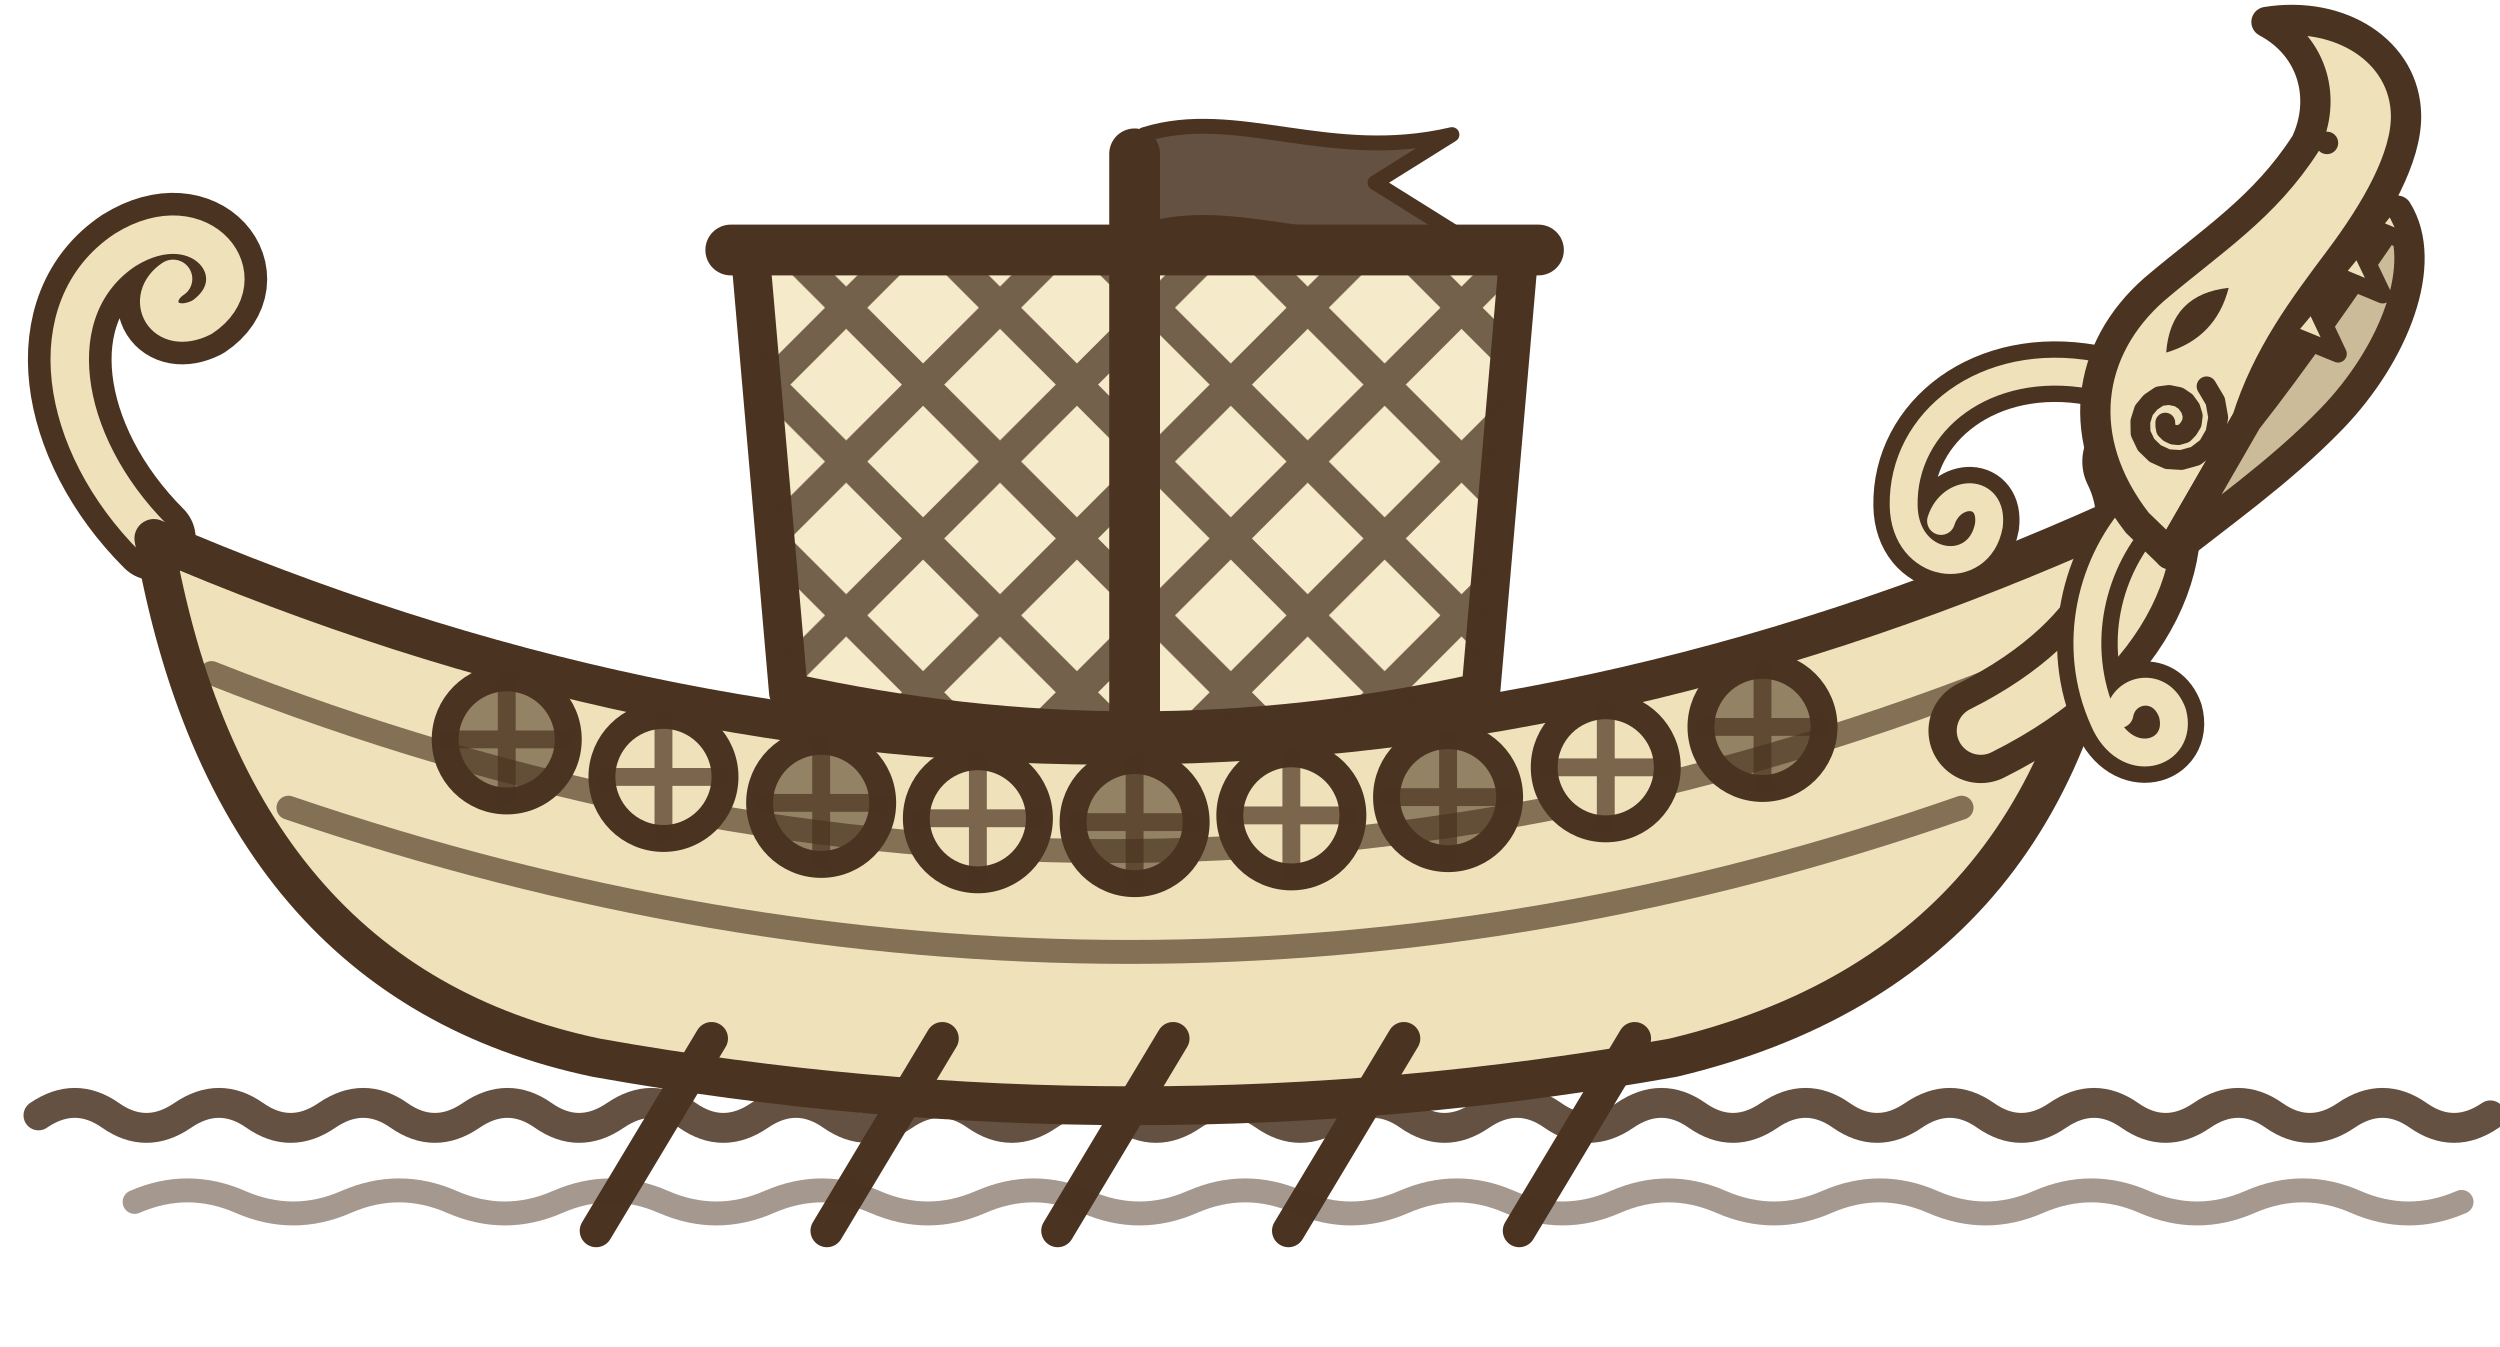
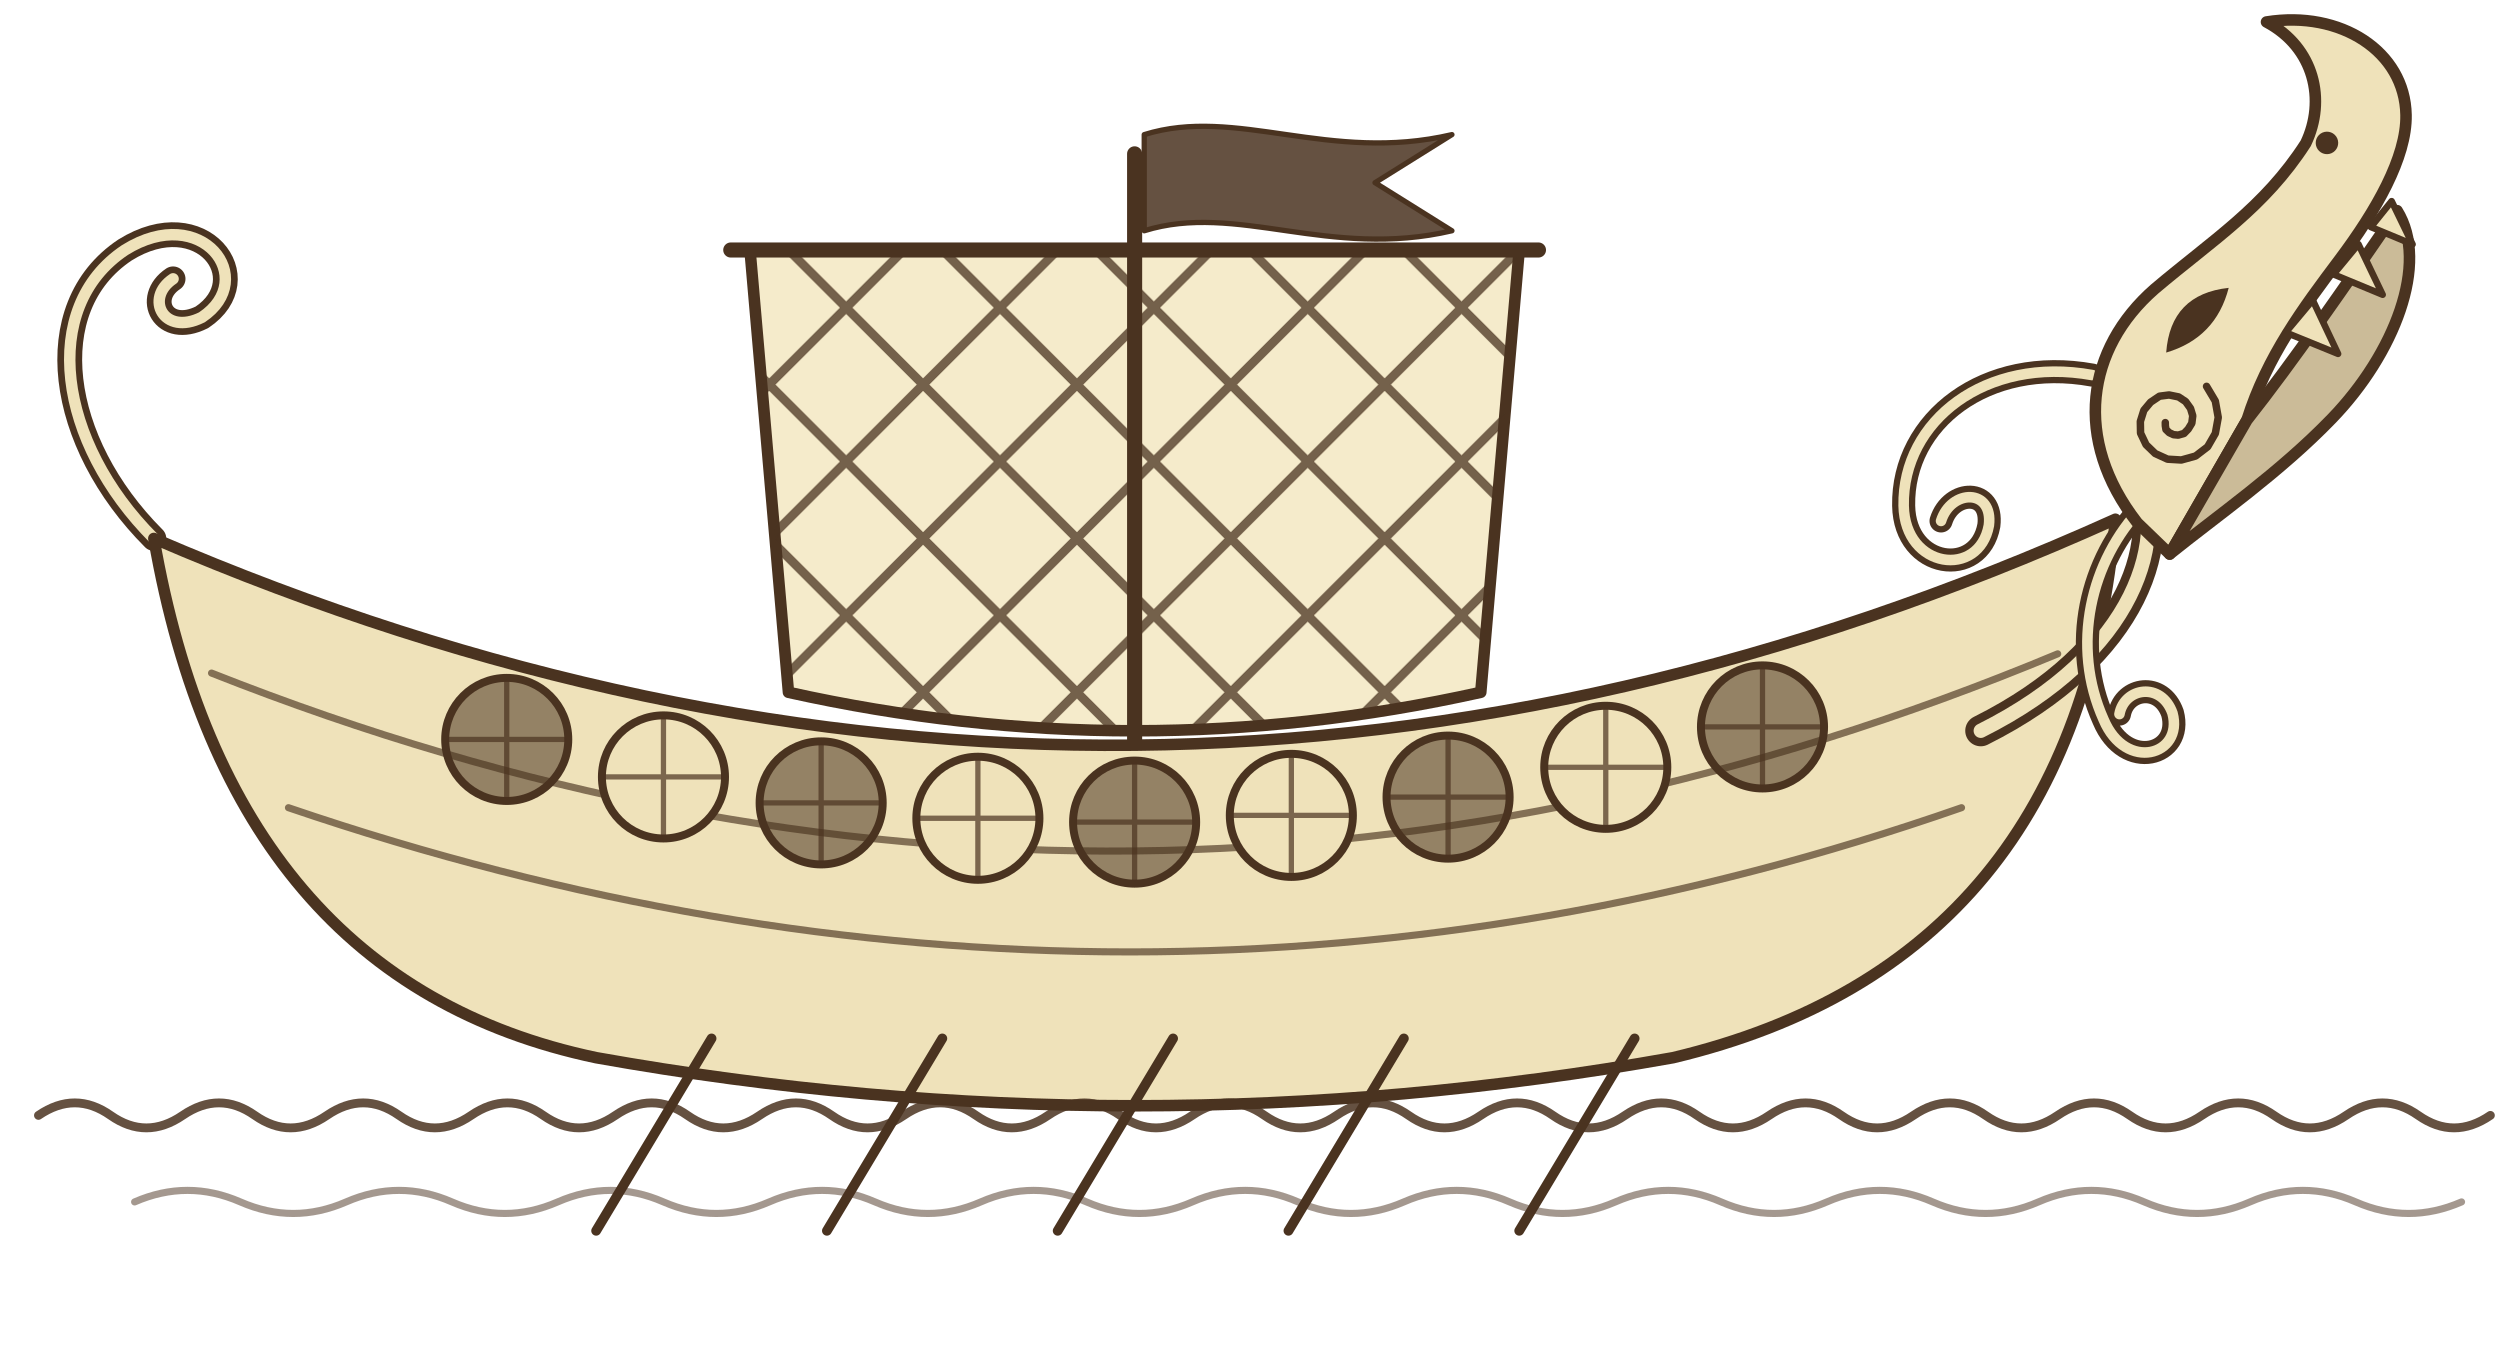
<svg xmlns="http://www.w3.org/2000/svg" viewBox="0 0 260 140">
+   <style>*{vector-effect:non-scaling-stroke}</style>
  <clipPath id="sl">
    <path d="M78 26H158L154 72Q118 80 82 72Z" />
  </clipPath>
  <pattern id="dm" width="16" height="16" patternUnits="userSpaceOnUse">
-     <path d="M8 0L16 8L8 16L0 8Z" fill="none" stroke="#4A3320" stroke-width="3.11" stroke-opacity=".75" />
+     <path d="M8 0L16 8L8 16L0 8Z" fill="none" stroke="#4A3320" stroke-width="0.92" stroke-opacity=".75" />
  </pattern>
-   <path d="M16 56C6 46 4 32 13 26C21 21 27 29 21 33C17 35 15 31 18 29" fill="none" stroke="#4A3320" stroke-width="8.70" stroke-linecap="round" stroke-linejoin="round" />
-   <path d="M16 56C6 46 4 32 13 26C21 21 27 29 21 33C17 35 15 31 18 29" fill="none" stroke="#EFE2BA" stroke-width="4.00" stroke-linecap="round" stroke-linejoin="round" />
-   <path d="M78 26H158L154 72Q118 80 82 72Z" fill="#F5EBCB" stroke="#4A3320" stroke-width="4.04" stroke-linejoin="round" stroke-linecap="round" />
+   <path d="M16 56C6 46 4 32 13 26C21 21 27 29 21 33C17 35 15 31 18 29" fill="none" stroke="#4A3320" stroke-width="2.58" stroke-linecap="round" stroke-linejoin="round" />
+   <path d="M16 56C6 46 4 32 13 26C21 21 27 29 21 33C17 35 15 31 18 29" fill="none" stroke="#EFE2BA" stroke-width="1.19" stroke-linecap="round" stroke-linejoin="round" />
+   <path d="M78 26H158L154 72Q118 80 82 72Z" fill="#F5EBCB" stroke="#4A3320" stroke-width="1.20" stroke-linejoin="round" stroke-linecap="round" />
  <path d="M78 26H158L154 72Q118 80 82 72Z" fill="url(#dm)" clip-path="url(#sl)" />
-   <path d="M76 26H160" fill="none" stroke="#4A3320" stroke-width="5.28" stroke-linecap="round" stroke-linejoin="round" />
-   <path d="M118 84V16" fill="none" stroke="#4A3320" stroke-width="5.28" stroke-linecap="round" stroke-linejoin="round" />
-   <path d="M119 14C128.6 11 138.2 17 151 14L143 19L151 24C138.2 27 128.6 21 119 24Z" fill="#4A3320" fill-opacity=".85" stroke="#4A3320" stroke-width="1.55" stroke-linejoin="round" />
-   <path d="M16 56Q118 100 220 54Q216 100 174 110Q118 120 62 110Q24 102 16 56Z" fill="#EFE2BA" stroke="#4A3320" stroke-width="4.04" stroke-linejoin="round" stroke-linecap="round" />
-   <path d="M22 70Q118 108 214 68M30 84Q118 114 204 84" fill="none" stroke="#4A3320" stroke-width="2.49" stroke-linecap="round" stroke-linejoin="round" stroke-opacity=".65" />
-   <circle cx="52.7" cy="76.9" r="6.4" fill="#4A3320" fill-opacity="0.55" stroke="#4A3320" stroke-width="2.80" />
-   <path d="M46.7 76.9H58.7M52.7 70.9V82.9" fill="none" stroke="#4A3320" stroke-width="1.86" stroke-linecap="round" stroke-linejoin="round" stroke-opacity=".7" />
-   <circle cx="69" cy="80.8" r="6.4" fill="#EFE2BA" fill-opacity="1" stroke="#4A3320" stroke-width="2.80" />
-   <path d="M63 80.8H75M69 74.8V86.8" fill="none" stroke="#4A3320" stroke-width="1.86" stroke-linecap="round" stroke-linejoin="round" stroke-opacity=".7" />
-   <circle cx="85.4" cy="83.5" r="6.4" fill="#4A3320" fill-opacity="0.55" stroke="#4A3320" stroke-width="2.80" />
-   <path d="M79.4 83.5H91.4M85.4 77.5V89.5" fill="none" stroke="#4A3320" stroke-width="1.86" stroke-linecap="round" stroke-linejoin="round" stroke-opacity=".7" />
-   <circle cx="101.7" cy="85.1" r="6.4" fill="#EFE2BA" fill-opacity="1" stroke="#4A3320" stroke-width="2.80" />
-   <path d="M95.7 85.1H107.7M101.7 79.1V91.1" fill="none" stroke="#4A3320" stroke-width="1.86" stroke-linecap="round" stroke-linejoin="round" stroke-opacity=".7" />
-   <circle cx="118" cy="85.5" r="6.4" fill="#4A3320" fill-opacity="0.55" stroke="#4A3320" stroke-width="2.80" />
-   <path d="M112 85.5H124M118 79.5V91.5" fill="none" stroke="#4A3320" stroke-width="1.86" stroke-linecap="round" stroke-linejoin="round" stroke-opacity=".7" />
-   <circle cx="134.3" cy="84.8" r="6.4" fill="#EFE2BA" fill-opacity="1" stroke="#4A3320" stroke-width="2.80" />
-   <path d="M128.3 84.8H140.3M134.3 78.8V90.8" fill="none" stroke="#4A3320" stroke-width="1.86" stroke-linecap="round" stroke-linejoin="round" stroke-opacity=".7" />
-   <circle cx="150.6" cy="82.9" r="6.4" fill="#4A3320" fill-opacity="0.55" stroke="#4A3320" stroke-width="2.80" />
-   <path d="M144.6 82.9H156.6M150.6 76.9V88.9" fill="none" stroke="#4A3320" stroke-width="1.86" stroke-linecap="round" stroke-linejoin="round" stroke-opacity=".7" />
-   <circle cx="167" cy="79.8" r="6.4" fill="#EFE2BA" fill-opacity="1" stroke="#4A3320" stroke-width="2.80" />
-   <path d="M161 79.8H173M167 73.8V85.8" fill="none" stroke="#4A3320" stroke-width="1.86" stroke-linecap="round" stroke-linejoin="round" stroke-opacity=".7" />
-   <circle cx="183.3" cy="75.6" r="6.4" fill="#4A3320" fill-opacity="0.55" stroke="#4A3320" stroke-width="2.80" />
-   <path d="M177.3 75.6H189.3M183.3 69.6V81.6" fill="none" stroke="#4A3320" stroke-width="1.86" stroke-linecap="round" stroke-linejoin="round" stroke-opacity=".7" />
-   <path d="M206 76C222 68 226 56 222 48" fill="none" stroke="#4A3320" stroke-width="10.88" stroke-linecap="round" stroke-linejoin="round" />
-   <path d="M206 76C222 68 226 56 222 48" fill="none" stroke="#EFE2BA" stroke-width="5.00" stroke-linecap="round" stroke-linejoin="round" />
+   <path d="M76 26H160" fill="none" stroke="#4A3320" stroke-width="1.57" stroke-linecap="round" stroke-linejoin="round" />
+   <path d="M118 84V16" fill="none" stroke="#4A3320" stroke-width="1.57" stroke-linecap="round" stroke-linejoin="round" />
+   <path d="M119 14C128.6 11 138.2 17 151 14L143 19L151 24C138.2 27 128.6 21 119 24Z" fill="#4A3320" fill-opacity=".85" stroke="#4A3320" stroke-width="0.55" stroke-linejoin="round" />
+   <path d="M16 56Q118 100 220 54Q216 100 174 110Q118 120 62 110Q24 102 16 56Z" fill="#EFE2BA" stroke="#4A3320" stroke-width="1.20" stroke-linejoin="round" stroke-linecap="round" />
+   <path d="M22 70Q118 108 214 68M30 84Q118 114 204 84" fill="none" stroke="#4A3320" stroke-width="0.74" stroke-linecap="round" stroke-linejoin="round" stroke-opacity=".65" />
+   <circle cx="52.7" cy="76.9" r="6.4" fill="#4A3320" fill-opacity="0.55" stroke="#4A3320" stroke-width="0.83" />
+   <path d="M46.7 76.9H58.7M52.7 70.9V82.9" fill="none" stroke="#4A3320" stroke-width="0.55" stroke-linecap="round" stroke-linejoin="round" stroke-opacity=".7" />
+   <circle cx="69" cy="80.8" r="6.4" fill="#EFE2BA" fill-opacity="1" stroke="#4A3320" stroke-width="0.83" />
+   <path d="M63 80.8H75M69 74.8V86.8" fill="none" stroke="#4A3320" stroke-width="0.55" stroke-linecap="round" stroke-linejoin="round" stroke-opacity=".7" />
+   <circle cx="85.4" cy="83.5" r="6.4" fill="#4A3320" fill-opacity="0.55" stroke="#4A3320" stroke-width="0.83" />
+   <path d="M79.4 83.5H91.4M85.4 77.5V89.5" fill="none" stroke="#4A3320" stroke-width="0.55" stroke-linecap="round" stroke-linejoin="round" stroke-opacity=".7" />
+   <circle cx="101.7" cy="85.1" r="6.4" fill="#EFE2BA" fill-opacity="1" stroke="#4A3320" stroke-width="0.83" />
+   <path d="M95.7 85.1H107.7M101.7 79.1V91.1" fill="none" stroke="#4A3320" stroke-width="0.55" stroke-linecap="round" stroke-linejoin="round" stroke-opacity=".7" />
+   <circle cx="118" cy="85.5" r="6.4" fill="#4A3320" fill-opacity="0.55" stroke="#4A3320" stroke-width="0.83" />
+   <path d="M112 85.5H124M118 79.5V91.5" fill="none" stroke="#4A3320" stroke-width="0.55" stroke-linecap="round" stroke-linejoin="round" stroke-opacity=".7" />
+   <circle cx="134.3" cy="84.8" r="6.4" fill="#EFE2BA" fill-opacity="1" stroke="#4A3320" stroke-width="0.83" />
+   <path d="M128.3 84.8H140.3M134.3 78.8V90.8" fill="none" stroke="#4A3320" stroke-width="0.55" stroke-linecap="round" stroke-linejoin="round" stroke-opacity=".7" />
+   <circle cx="150.6" cy="82.9" r="6.4" fill="#4A3320" fill-opacity="0.55" stroke="#4A3320" stroke-width="0.83" />
+   <path d="M144.6 82.9H156.6M150.6 76.9V88.9" fill="none" stroke="#4A3320" stroke-width="0.55" stroke-linecap="round" stroke-linejoin="round" stroke-opacity=".7" />
+   <circle cx="167" cy="79.8" r="6.4" fill="#EFE2BA" fill-opacity="1" stroke="#4A3320" stroke-width="0.83" />
+   <path d="M161 79.8H173M167 73.8V85.8" fill="none" stroke="#4A3320" stroke-width="0.55" stroke-linecap="round" stroke-linejoin="round" stroke-opacity=".7" />
+   <circle cx="183.3" cy="75.6" r="6.4" fill="#4A3320" fill-opacity="0.55" stroke="#4A3320" stroke-width="0.83" />
+   <path d="M177.3 75.6H189.3M183.3 69.6V81.6" fill="none" stroke="#4A3320" stroke-width="0.55" stroke-linecap="round" stroke-linejoin="round" stroke-opacity=".7" />
+   <path d="M206 76C222 68 226 56 222 48" fill="none" stroke="#4A3320" stroke-width="3.23" stroke-linecap="round" stroke-linejoin="round" />
+   <path d="M206 76C222 68 226 56 222 48" fill="none" stroke="#EFE2BA" stroke-width="1.49" stroke-linecap="round" stroke-linejoin="round" />
  <g transform="translate(220 50) rotate(-46) scale(0.78)">
-     <path d="M8 -12C0 -24 -14 -26 -22 -18C-28 -12 -22 -4 -16 -8C-12 -11 -16 -15 -20 -13" fill="none" stroke="#4A3320" stroke-width="8.08" stroke-linecap="round" stroke-linejoin="round" />
-     <path d="M8 -12C0 -24 -14 -26 -22 -18C-28 -12 -22 -4 -16 -8C-12 -11 -16 -15 -20 -13" fill="none" stroke="#EFE2BA" stroke-width="3.72" stroke-linecap="round" stroke-linejoin="round" />
-     <path d="M0 5C-10 5 -20 11 -24 21C-27 28 -20 32 -17 27C-15 23 -19 20 -22 22" fill="none" stroke="#4A3320" stroke-width="8.08" stroke-linecap="round" stroke-linejoin="round" />
-     <path d="M0 5C-10 5 -20 11 -24 21C-27 28 -20 32 -17 27C-15 23 -19 20 -22 22" fill="none" stroke="#EFE2BA" stroke-width="3.72" stroke-linecap="round" stroke-linejoin="round" />
-     <path d="M-2 6C0 -8 10 -15 22 -14C32 -13 40 -11 50 -13C56 -15 60 -21 58 -28C66 -22 68 -12 62 -6C58 -2 50 0 42 1C34 2 26 3 18 7L-2 12Z" fill="#EFE2BA" stroke="#4A3320" stroke-width="4.04" stroke-linejoin="round" stroke-linecap="round" />
-     <path d="M18 7C28 6 40 4 52 2C50 10 38 15 26 15C16 15 6 13 -2 12Z" fill="#EFE2BA" stroke="#4A3320" stroke-width="4.04" stroke-linejoin="round" stroke-linecap="round" />
+     <path d="M8 -12C0 -24 -14 -26 -22 -18C-28 -12 -22 -4 -16 -8C-12 -11 -16 -15 -20 -13" fill="none" stroke="#4A3320" stroke-width="2.40" stroke-linecap="round" stroke-linejoin="round" />
+     <path d="M8 -12C0 -24 -14 -26 -22 -18C-28 -12 -22 -4 -16 -8C-12 -11 -16 -15 -20 -13" fill="none" stroke="#EFE2BA" stroke-width="1.10" stroke-linecap="round" stroke-linejoin="round" />
+     <path d="M0 5C-10 5 -20 11 -24 21C-27 28 -20 32 -17 27C-15 23 -19 20 -22 22" fill="none" stroke="#4A3320" stroke-width="2.40" stroke-linecap="round" stroke-linejoin="round" />
+     <path d="M0 5C-10 5 -20 11 -24 21C-27 28 -20 32 -17 27C-15 23 -19 20 -22 22" fill="none" stroke="#EFE2BA" stroke-width="1.10" stroke-linecap="round" stroke-linejoin="round" />
+     <path d="M-2 6C0 -8 10 -15 22 -14C32 -13 40 -11 50 -13C56 -15 60 -21 58 -28C66 -22 68 -12 62 -6C58 -2 50 0 42 1C34 2 26 3 18 7L-2 12Z" fill="#EFE2BA" stroke="#4A3320" stroke-width="1.20" stroke-linejoin="round" stroke-linecap="round" />
+     <path d="M18 7C28 6 40 4 52 2C50 10 38 15 26 15C16 15 6 13 -2 12Z" fill="#EFE2BA" stroke="#4A3320" stroke-width="1.20" stroke-linejoin="round" stroke-linecap="round" />
    <path d="M18 7C28 6 40 4 52 2C50 10 38 15 26 15C16 15 6 13 -2 12Z" fill="#4A3320" fill-opacity=".22" />
-     <g fill="#EFE2BA" stroke="#4A3320" stroke-width="2.33" stroke-linejoin="round">
+     <g fill="#EFE2BA" stroke="#4A3320" stroke-width="0.69" stroke-linejoin="round">
      <path d="M30 2.6l2.8 7l2.8-7.4Z" />
      <path d="M40 1.8l2.6 6.6l2.6-7Z" />
      <path d="M48 1l2.2 5.6l2.2-6Z" />
    </g>
    <path d="M17 -7Q23 -12 29 -7Q23 -3.6 17 -7Z" fill="#4A3320" />
    <circle cx="52" cy="-11" r="1.5" fill="#4A3320" />
-     <path d="M17.5 0L16.9 2.2L15.6 4L13.8 5.2L11.8 5.7L9.8 5.4L8.1 4.4L6.9 3L6.3 1.3L6.3 -0.4L6.9 -2L8 -3.1L9.4 -3.8L10.8 -3.9L12.2 -3.6L13.2 -2.8L13.9 -1.7L14.1 -0.6L13.9 0.5L13.4 1.4L12.6 2L11.7 2.2L10.9 2.2L10.2 1.8L9.8 1.3L9.6 0.7L9.6 0.1L9.9 -0.3L10.2 -0.6" fill="none" stroke="#4A3320" stroke-width="2.64" stroke-linecap="round" stroke-linejoin="round" />
+     <path d="M17.5 0L16.9 2.2L15.6 4L13.8 5.2L11.8 5.7L9.8 5.4L8.1 4.4L6.9 3L6.3 1.3L6.3 -0.4L6.9 -2L8 -3.1L9.4 -3.8L10.8 -3.9L12.2 -3.6L13.2 -2.8L13.9 -1.7L14.1 -0.6L13.9 0.5L13.4 1.4L12.6 2L11.7 2.2L10.9 2.2L10.2 1.8L9.8 1.3L9.6 0.7L9.6 0.1L9.9 -0.3L10.2 -0.6" fill="none" stroke="#4A3320" stroke-width="0.78" stroke-linecap="round" stroke-linejoin="round" />
  </g>
-   <path d="M74 108L62 128" fill="none" stroke="#4A3320" stroke-width="3.42" stroke-linecap="round" stroke-linejoin="round" />
-   <path d="M98 108L86 128" fill="none" stroke="#4A3320" stroke-width="3.42" stroke-linecap="round" stroke-linejoin="round" />
-   <path d="M122 108L110 128" fill="none" stroke="#4A3320" stroke-width="3.42" stroke-linecap="round" stroke-linejoin="round" />
-   <path d="M146 108L134 128" fill="none" stroke="#4A3320" stroke-width="3.42" stroke-linecap="round" stroke-linejoin="round" />
-   <path d="M170 108L158 128" fill="none" stroke="#4A3320" stroke-width="3.42" stroke-linecap="round" stroke-linejoin="round" />
-   <path d="M4 116 q3.8 -2.6 7.5 0 t7.5 0 q3.8 -2.6 7.5 0 t7.5 0 q3.8 -2.6 7.5 0 t7.5 0 q3.8 -2.6 7.5 0 t7.5 0 q3.8 -2.6 7.5 0 t7.5 0 q3.8 -2.6 7.5 0 t7.5 0 q3.8 -2.6 7.5 0 t7.5 0 q3.8 -2.6 7.5 0 t7.5 0 q3.8 -2.6 7.5 0 t7.5 0 q3.8 -2.6 7.5 0 t7.5 0 q3.8 -2.6 7.5 0 t7.5 0 q3.8 -2.6 7.5 0 t7.5 0 q3.8 -2.6 7.5 0 t7.5 0 q3.8 -2.6 7.5 0 t7.5 0 q3.8 -2.6 7.5 0 t7.5 0 q3.8 -2.6 7.5 0 t7.5 0 q3.8 -2.6 7.5 0 t7.5 0" fill="none" stroke="#4A3320" stroke-width="3.11" stroke-linecap="round" stroke-linejoin="round" stroke-opacity=".85" />
-   <path d="M14 125 q5.5 -2.4 11 0 t11 0 q5.5 -2.4 11 0 t11 0 q5.5 -2.4 11 0 t11 0 q5.5 -2.4 11 0 t11 0 q5.5 -2.4 11 0 t11 0 q5.5 -2.4 11 0 t11 0 q5.5 -2.4 11 0 t11 0 q5.5 -2.4 11 0 t11 0 q5.5 -2.4 11 0 t11 0 q5.5 -2.4 11 0 t11 0 q5.5 -2.4 11 0 t11 0" fill="none" stroke="#4A3320" stroke-width="2.49" stroke-linecap="round" stroke-linejoin="round" stroke-opacity=".5" />
+   <path d="M74 108L62 128" fill="none" stroke="#4A3320" stroke-width="1.02" stroke-linecap="round" stroke-linejoin="round" />
+   <path d="M98 108L86 128" fill="none" stroke="#4A3320" stroke-width="1.02" stroke-linecap="round" stroke-linejoin="round" />
+   <path d="M122 108L110 128" fill="none" stroke="#4A3320" stroke-width="1.02" stroke-linecap="round" stroke-linejoin="round" />
+   <path d="M146 108L134 128" fill="none" stroke="#4A3320" stroke-width="1.02" stroke-linecap="round" stroke-linejoin="round" />
+   <path d="M170 108L158 128" fill="none" stroke="#4A3320" stroke-width="1.02" stroke-linecap="round" stroke-linejoin="round" />
+   <path d="M4 116 q3.8 -2.6 7.5 0 t7.5 0 q3.8 -2.6 7.5 0 t7.5 0 q3.8 -2.6 7.5 0 t7.5 0 q3.8 -2.6 7.5 0 t7.5 0 q3.8 -2.6 7.5 0 t7.5 0 q3.8 -2.6 7.5 0 t7.5 0 q3.8 -2.6 7.5 0 t7.5 0 q3.8 -2.6 7.5 0 t7.5 0 q3.8 -2.6 7.5 0 t7.5 0 q3.8 -2.6 7.5 0 t7.5 0 q3.8 -2.6 7.5 0 t7.5 0 q3.8 -2.6 7.5 0 t7.5 0 q3.8 -2.6 7.5 0 t7.5 0 q3.8 -2.6 7.5 0 t7.5 0 q3.8 -2.6 7.5 0 t7.5 0 q3.8 -2.6 7.5 0 t7.5 0 q3.8 -2.6 7.5 0 t7.5 0" fill="none" stroke="#4A3320" stroke-width="0.92" stroke-linecap="round" stroke-linejoin="round" stroke-opacity=".85" />
+   <path d="M14 125 q5.5 -2.4 11 0 t11 0 q5.5 -2.4 11 0 t11 0 q5.5 -2.4 11 0 t11 0 q5.5 -2.4 11 0 t11 0 q5.5 -2.4 11 0 t11 0 q5.5 -2.4 11 0 t11 0 q5.5 -2.4 11 0 t11 0 q5.5 -2.4 11 0 t11 0 q5.5 -2.4 11 0 t11 0 q5.5 -2.4 11 0 t11 0 q5.5 -2.4 11 0 t11 0" fill="none" stroke="#4A3320" stroke-width="0.74" stroke-linecap="round" stroke-linejoin="round" stroke-opacity=".5" />
</svg>
